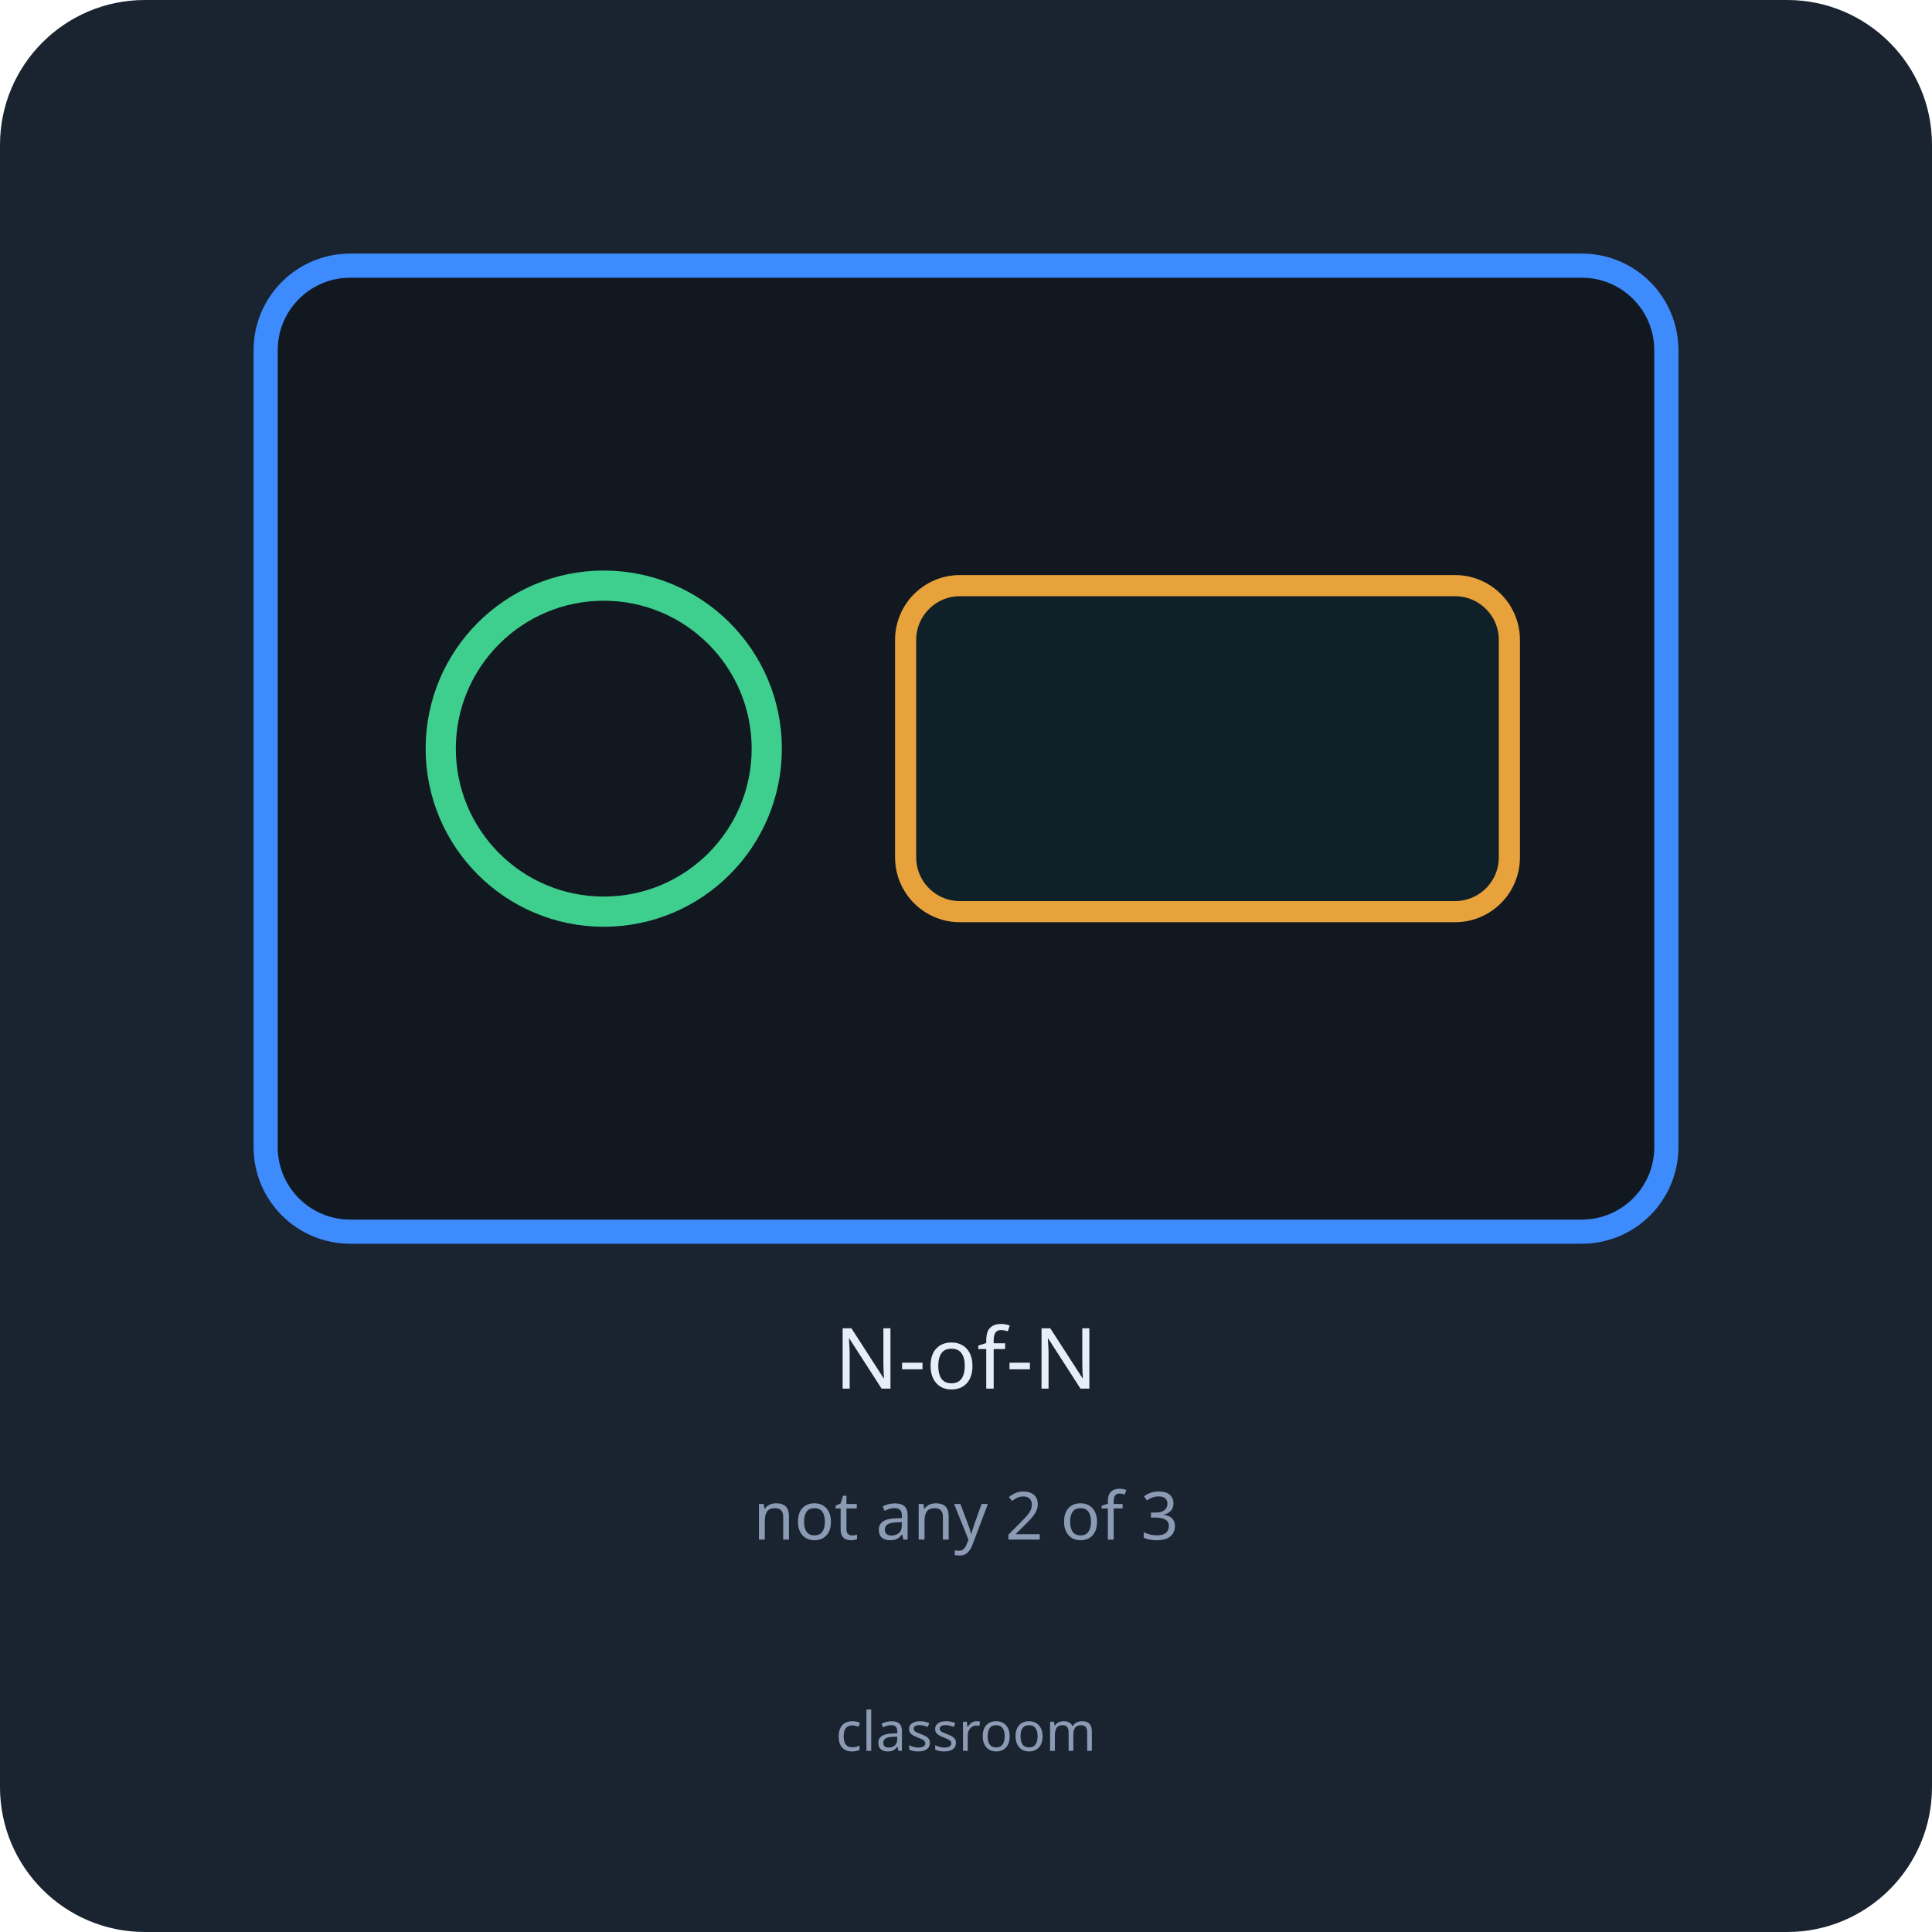
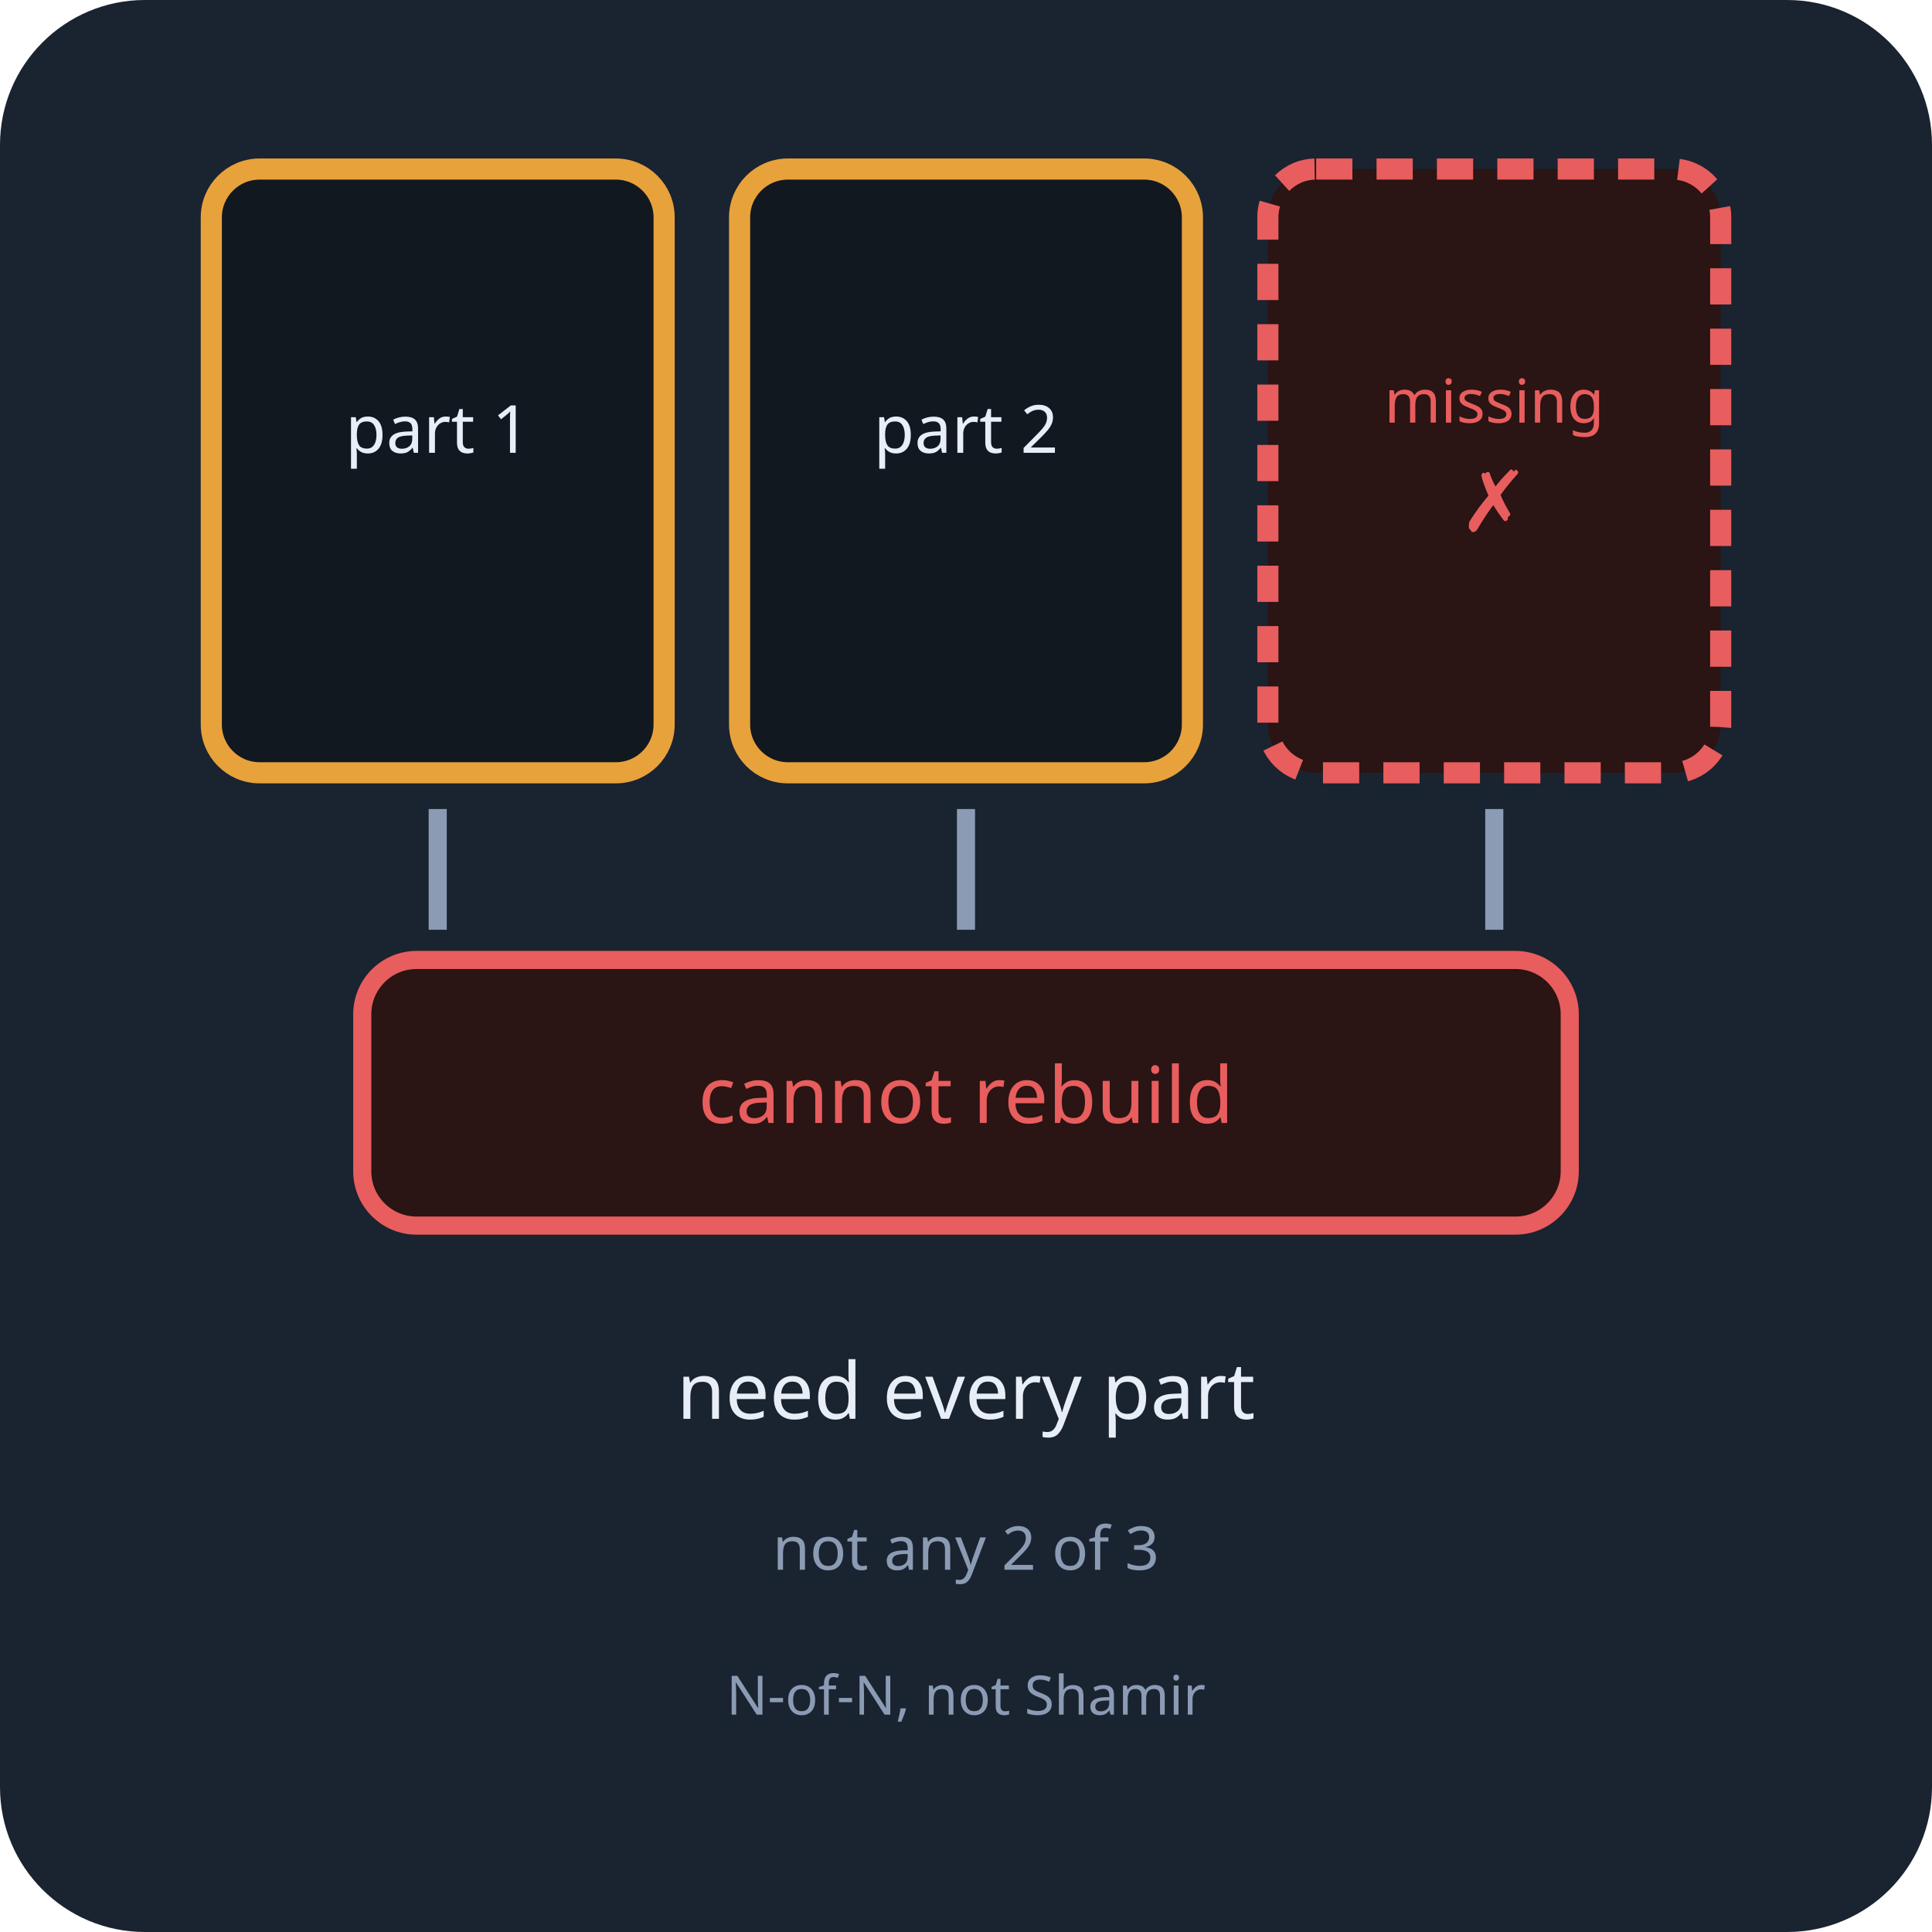
- <svg xmlns="http://www.w3.org/2000/svg" viewBox="0 0 640 640" role="img" aria-label="N-of-N">
+ <svg xmlns="http://www.w3.org/2000/svg" viewBox="0 0 640 640" role="img" aria-label="Every part is required, not any two of three">
  <rect width="640" height="640" rx="48" fill="#1a2330" />
-   <rect x="88" y="88" width="464" height="320" rx="28" fill="#121820" stroke="#3d8bfd" stroke-width="8" />
-   <circle cx="200" cy="248" r="54" fill="none" stroke="#3ecf8e" stroke-width="10" />
-   <rect x="300" y="194" width="200" height="108" rx="18" fill="#102028" stroke="#e8a23c" stroke-width="7" />
-   <text x="320" y="460" text-anchor="middle" fill="#e8eef7" font-size="28" font-family="system-ui,sans-serif">N-of-N</text>
-   <text x="320" y="510" text-anchor="middle" fill="#8b9bb4" font-size="22" font-family="system-ui,sans-serif">not any 2 of 3</text>
-   <text x="320" y="580" text-anchor="middle" fill="#8b9bb4" font-size="18" font-family="system-ui,sans-serif">classroom</text>
+   <rect x="70" y="56" width="150" height="200" rx="16" fill="#121820" stroke="#e8a23c" stroke-width="7" />
+   <text x="145" y="150" text-anchor="middle" fill="#e8eef7" font-size="22" font-family="system-ui,sans-serif">part 1</text>
+   <rect x="245" y="56" width="150" height="200" rx="16" fill="#121820" stroke="#e8a23c" stroke-width="7" />
+   <text x="320" y="150" text-anchor="middle" fill="#e8eef7" font-size="22" font-family="system-ui,sans-serif">part 2</text>
+   <rect x="420" y="56" width="150" height="200" rx="16" fill="#2a1414" stroke="#e85d5d" stroke-width="7" stroke-dasharray="12 8" />
+   <text x="495" y="140" text-anchor="middle" fill="#e85d5d" font-size="20" font-family="system-ui,sans-serif">missing</text>
+   <text x="495" y="176" text-anchor="middle" fill="#e85d5d" font-size="28" font-family="system-ui,sans-serif">✗</text>
+   <path d="M145 268v40M320 268v40M495 268v40" stroke="#8b9bb4" stroke-width="6" />
+   <rect x="120" y="318" width="400" height="88" rx="18" fill="#2a1414" stroke="#e85d5d" stroke-width="6" />
+   <text x="320" y="372" text-anchor="middle" fill="#e85d5d" font-size="26" font-family="system-ui,sans-serif">cannot rebuild</text>
+   <text x="320" y="470" text-anchor="middle" fill="#e8eef7" font-size="26" font-family="system-ui,sans-serif">need every part</text>
+   <text x="320" y="520" text-anchor="middle" fill="#8b9bb4" font-size="20" font-family="system-ui,sans-serif">not any 2 of 3</text>
+   <text x="320" y="568" text-anchor="middle" fill="#8b9bb4" font-size="18" font-family="system-ui,sans-serif">N-of-N, not Shamir</text>
</svg>
